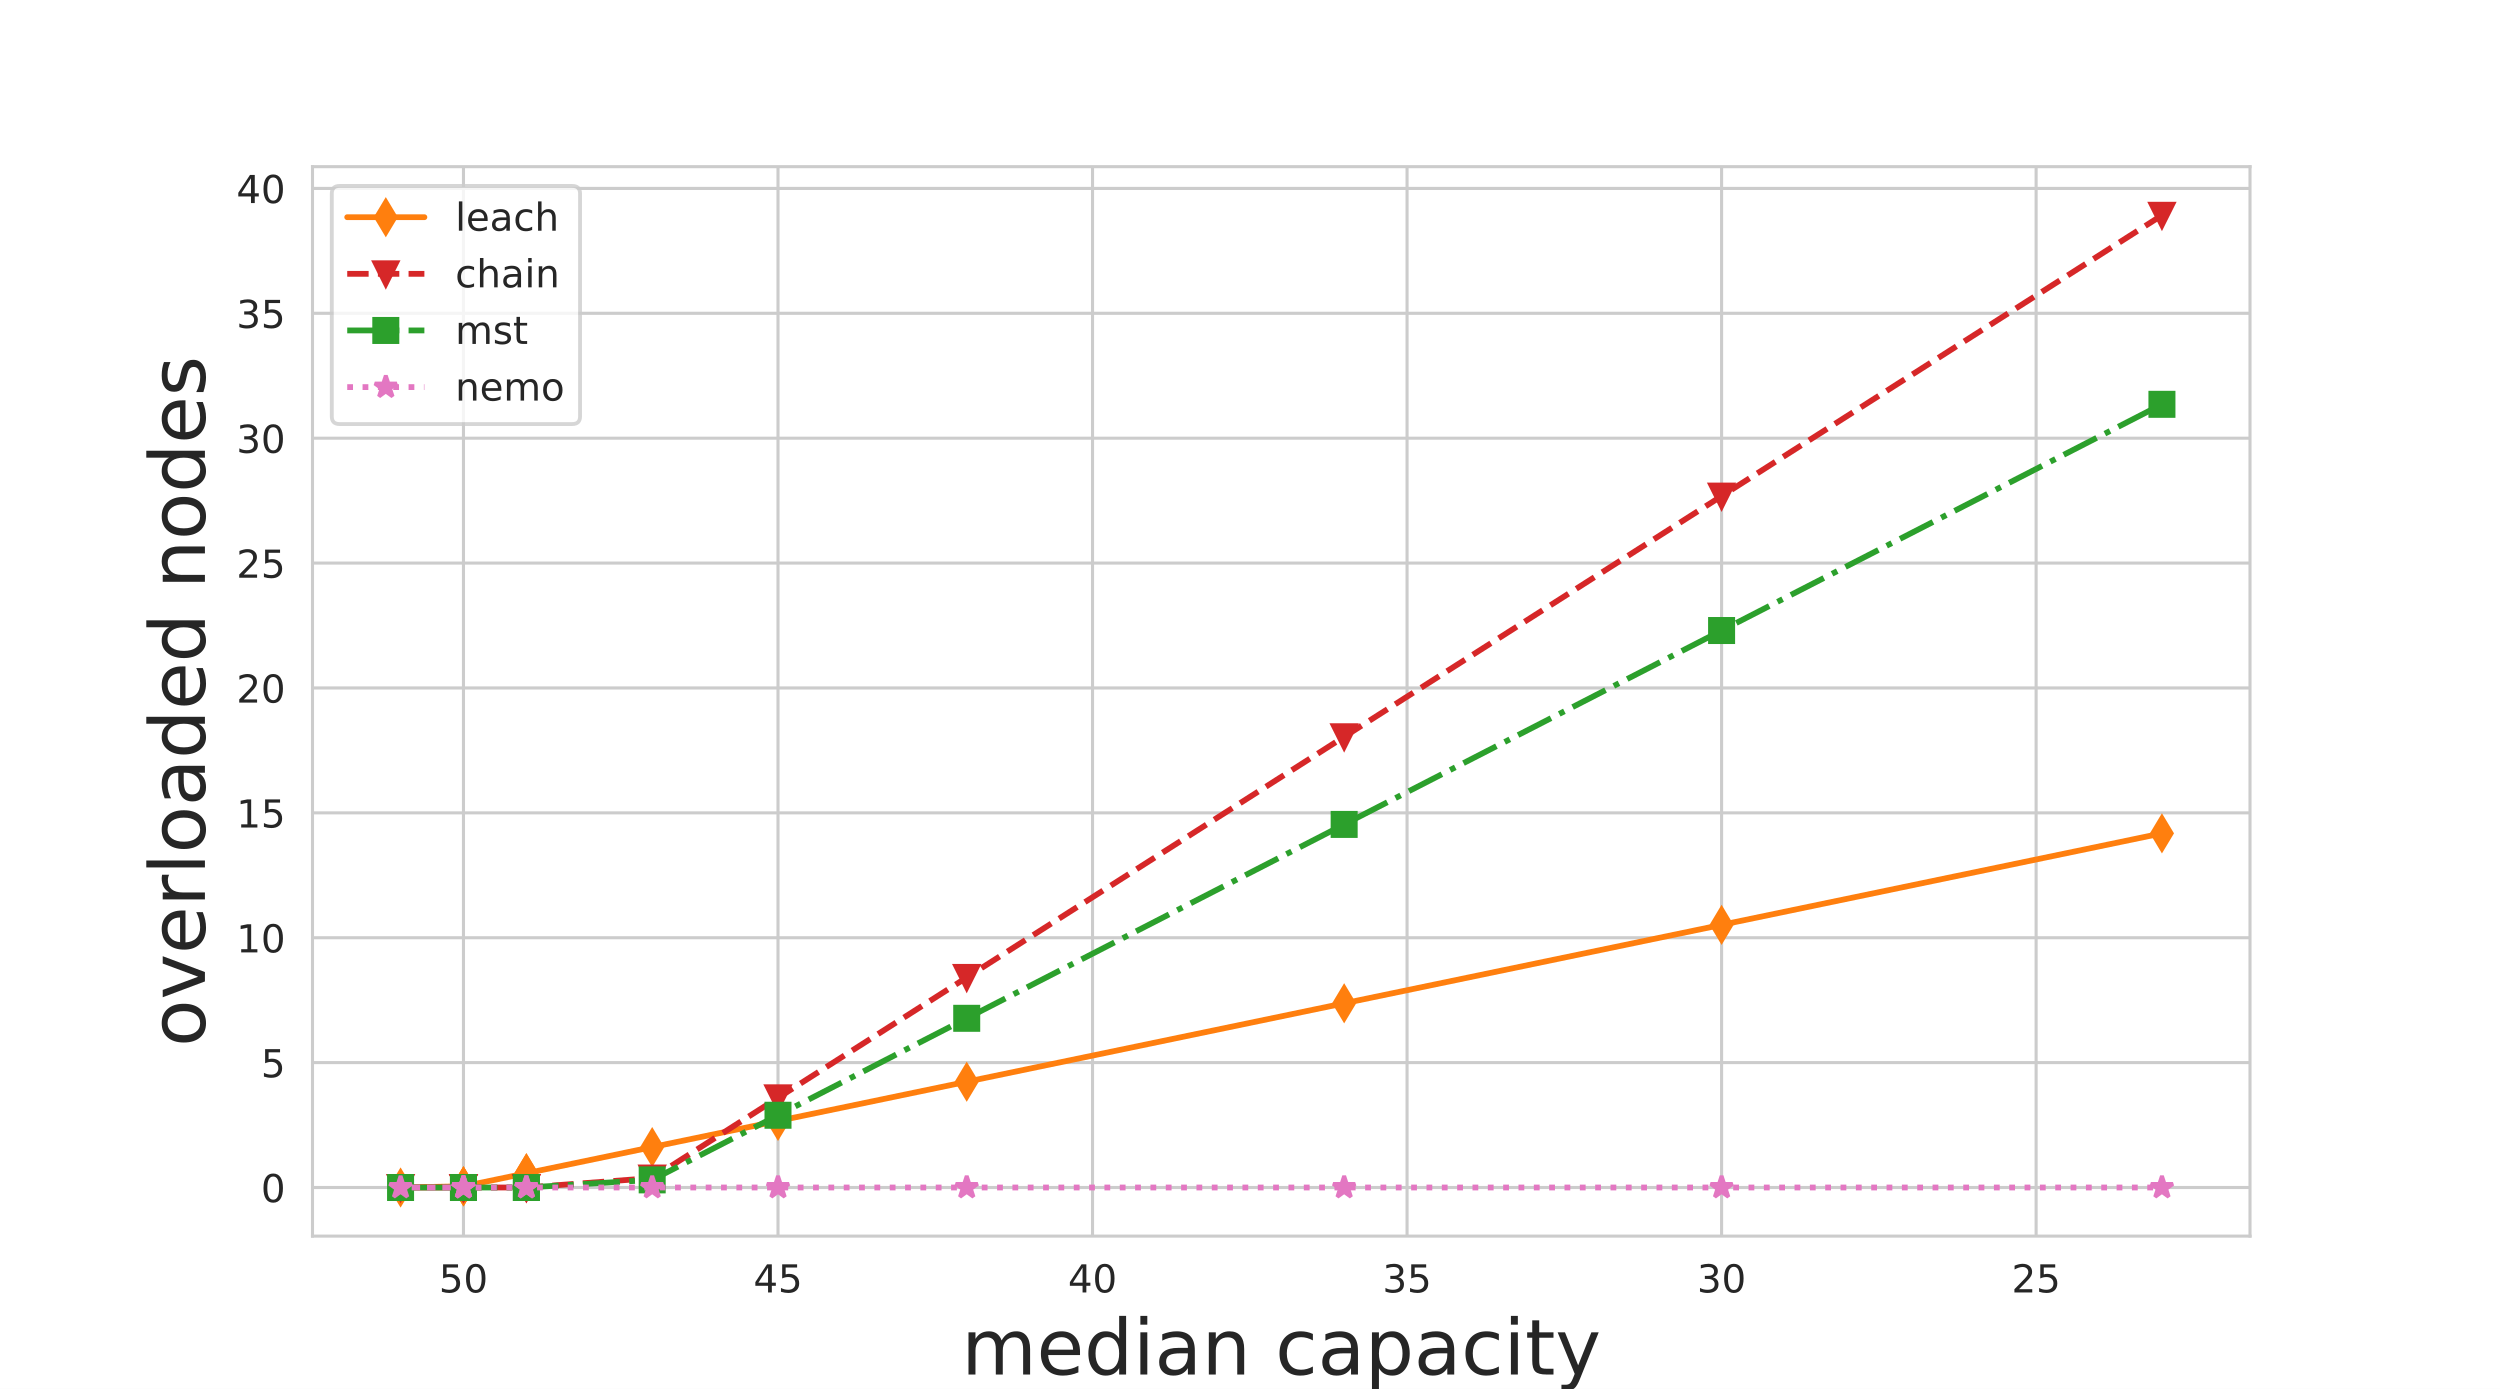
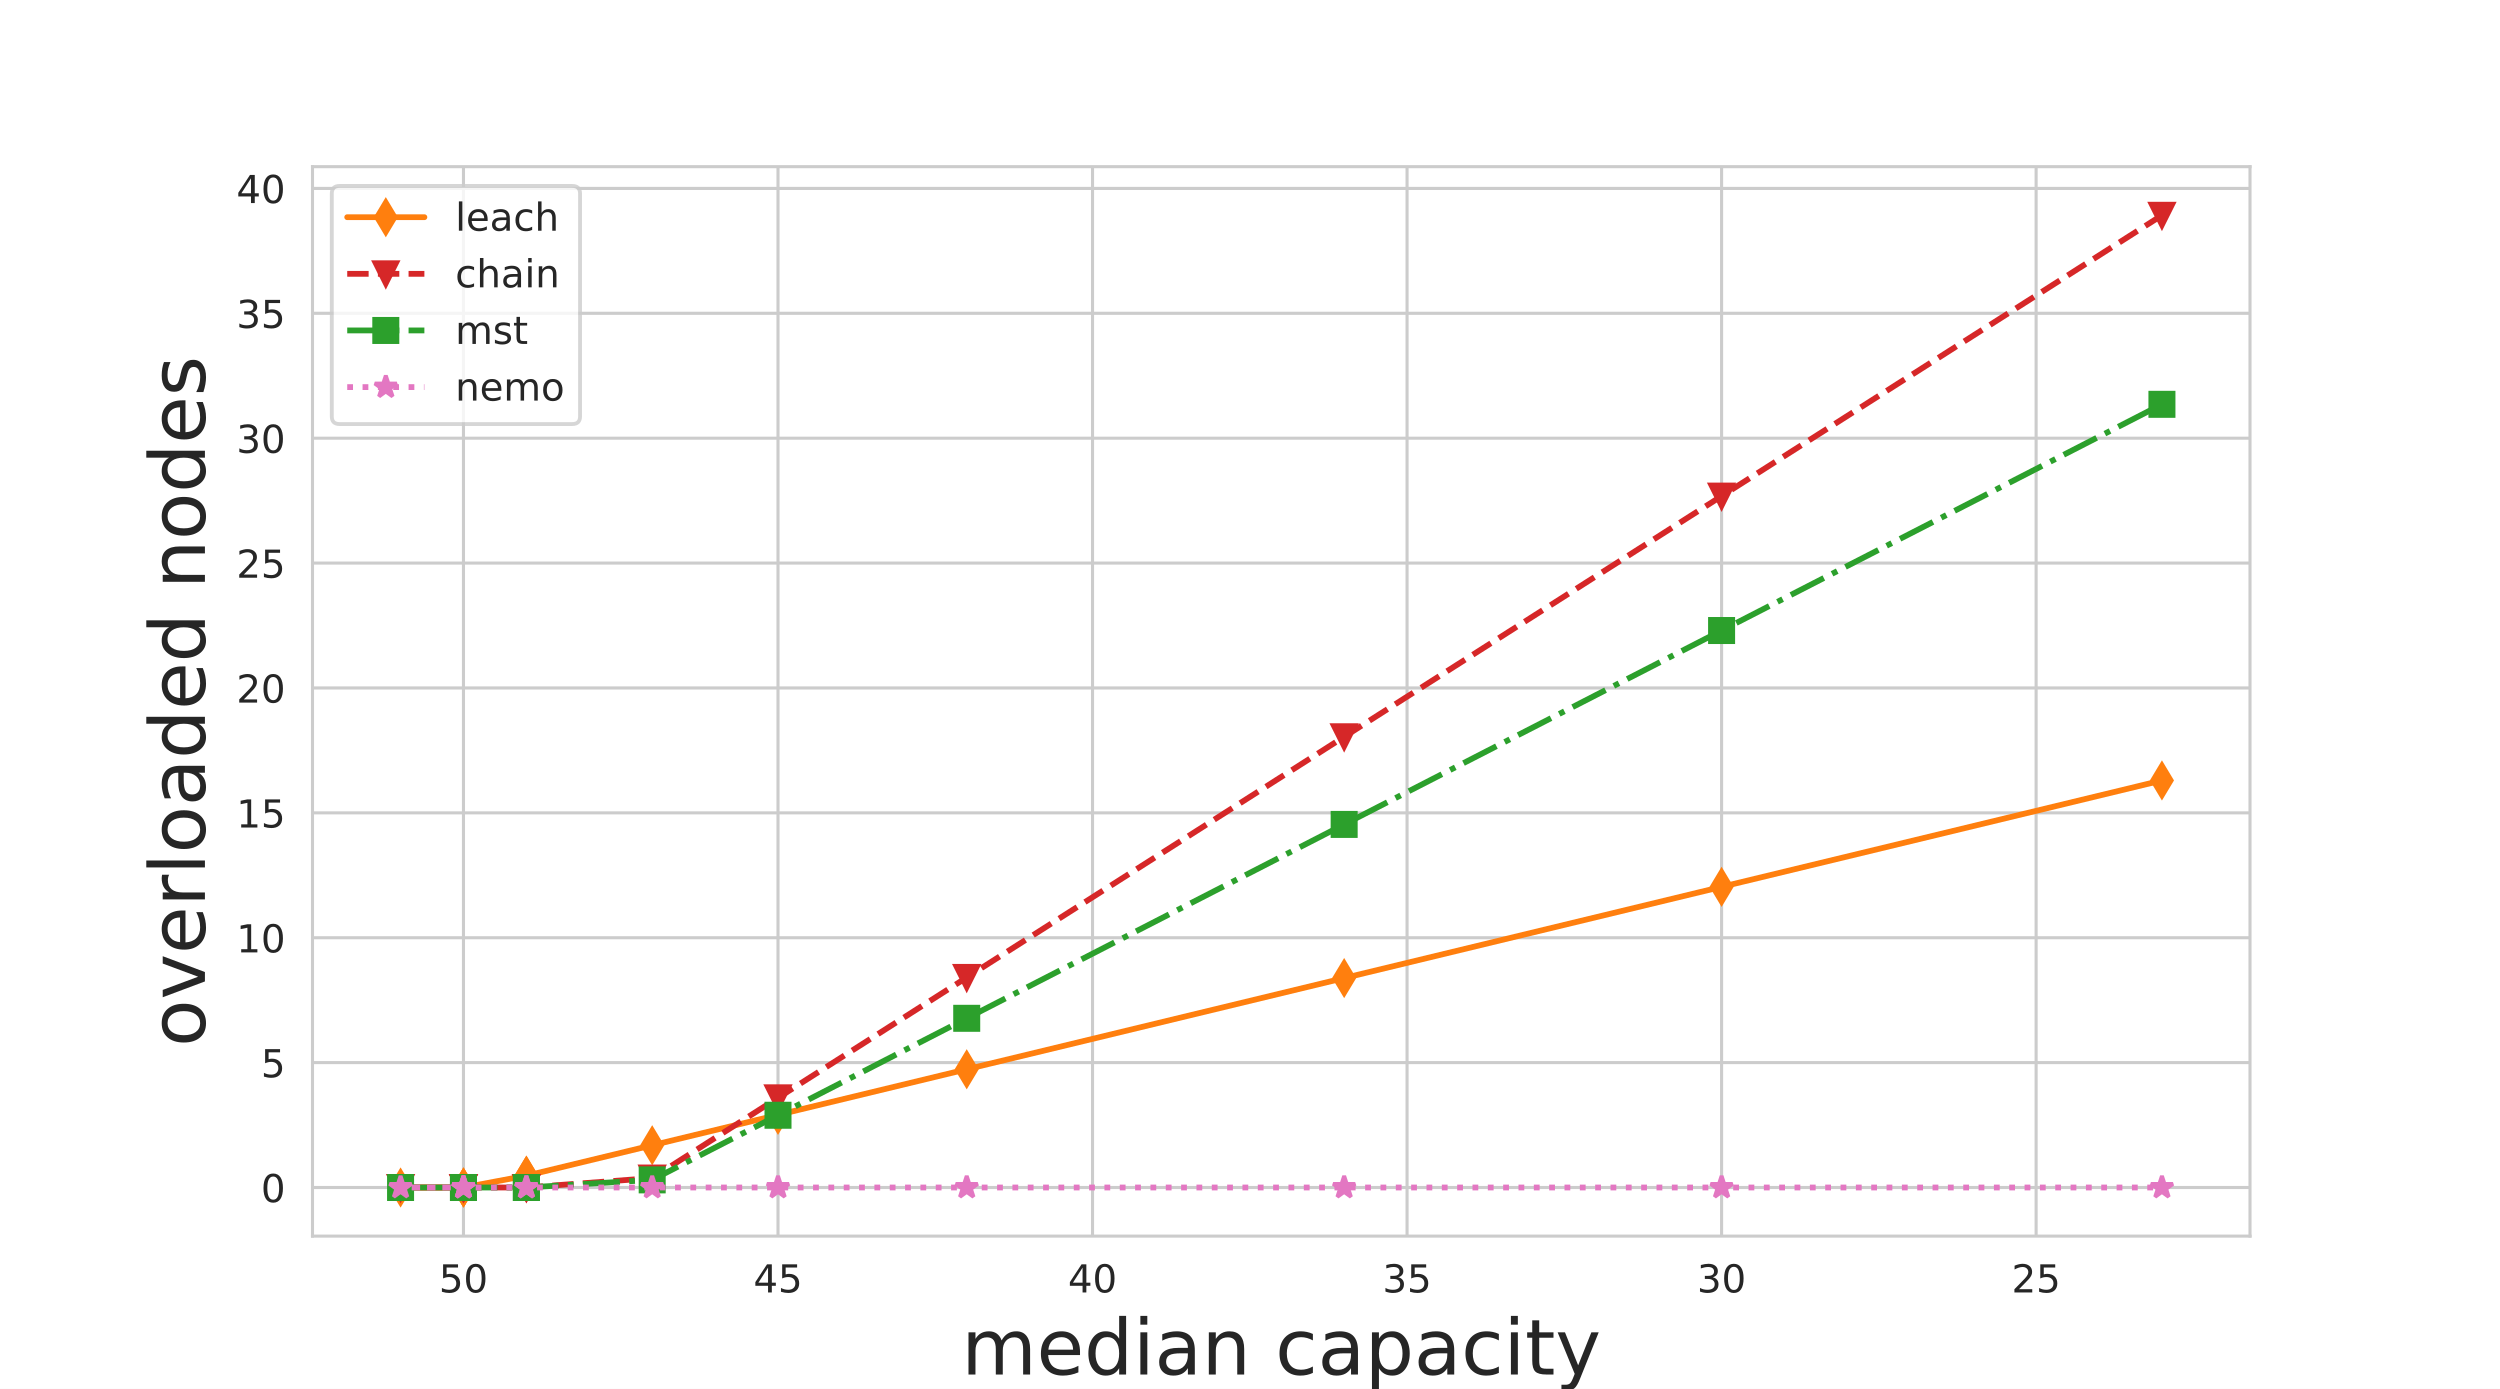
<svg xmlns="http://www.w3.org/2000/svg" xmlns:xlink="http://www.w3.org/1999/xlink" width="648pt" height="360pt" viewBox="0 0 648 360" version="1.1">
  <defs>
    <style type="text/css">*{stroke-linejoin: round; stroke-linecap: butt}</style>
  </defs>
  <g id="figure_1">
    <g id="patch_1">
      <path d="M 0 360  L 648 360  L 648 0  L 0 0  z " style="fill: #ffffff" />
    </g>
    <g id="axes_1">
      <g id="patch_2">
        <path d="M 81 320.4  L 583.2 320.4  L 583.2 43.2  L 81 43.2  z " style="fill: #ffffff" />
      </g>
      <g id="matplotlib.axis_1">
        <g id="xtick_1">
          <g id="line2d_1">
-             <path d="M 527.762 320.4  L 527.762 43.2  " clip-path="url(#p5520c4038b)" style="fill: none; stroke: #cccccc; stroke-width: 0.8; stroke-linecap: round" />
+             <path d="M 527.762 320.4  L 527.762 43.2  " clip-path="url(#pf0fd5f0c9b)" style="fill: none; stroke: #cccccc; stroke-width: 0.8; stroke-linecap: round" />
          </g>
          <g id="text_1">
            <g style="fill: #262626" transform="translate(521.3998 334.9984) scale(0.1 -0.1)">
              <defs>
                <path id="DejaVuSans-32" d="M 1228 531  L 3431 531  L 3431 0  L 469 0  L 469 531  Q 828 903 1448 1529  Q 2069 2156 2228 2338  Q 2531 2678 2651 2914  Q 2772 3150 2772 3378  Q 2772 3750 2511 3984  Q 2250 4219 1831 4219  Q 1534 4219 1204 4116  Q 875 4013 500 3803  L 500 4441  Q 881 4594 1212 4672  Q 1544 4750 1819 4750  Q 2544 4750 2975 4387  Q 3406 4025 3406 3419  Q 3406 3131 3298 2873  Q 3191 2616 2906 2266  Q 2828 2175 2409 1742  Q 1991 1309 1228 531  z " transform="scale(0.015625)" />
                <path id="DejaVuSans-35" d="M 691 4666  L 3169 4666  L 3169 4134  L 1269 4134  L 1269 2991  Q 1406 3038 1543 3061  Q 1681 3084 1819 3084  Q 2600 3084 3056 2656  Q 3513 2228 3513 1497  Q 3513 744 3044 326  Q 2575 -91 1722 -91  Q 1428 -91 1123 -41  Q 819 9 494 109  L 494 744  Q 775 591 1075 516  Q 1375 441 1709 441  Q 2250 441 2565 725  Q 2881 1009 2881 1497  Q 2881 1984 2565 2268  Q 2250 2553 1709 2553  Q 1456 2553 1204 2497  Q 953 2441 691 2322  L 691 4666  z " transform="scale(0.015625)" />
              </defs>
              <use xlink:href="#DejaVuSans-32" />
              <use xlink:href="#DejaVuSans-35" x="63.623" />
            </g>
          </g>
        </g>
        <g id="xtick_2">
          <g id="line2d_2">
-             <path d="M 446.236 320.4  L 446.236 43.2  " clip-path="url(#p5520c4038b)" style="fill: none; stroke: #cccccc; stroke-width: 0.8; stroke-linecap: round" />
+             <path d="M 446.236 320.4  L 446.236 43.2  " clip-path="url(#pf0fd5f0c9b)" style="fill: none; stroke: #cccccc; stroke-width: 0.8; stroke-linecap: round" />
          </g>
          <g id="text_2">
            <g style="fill: #262626" transform="translate(439.8739 334.9984) scale(0.1 -0.1)">
              <defs>
                <path id="DejaVuSans-33" d="M 2597 2516  Q 3050 2419 3304 2112  Q 3559 1806 3559 1356  Q 3559 666 3084 287  Q 2609 -91 1734 -91  Q 1441 -91 1130 -33  Q 819 25 488 141  L 488 750  Q 750 597 1062 519  Q 1375 441 1716 441  Q 2309 441 2620 675  Q 2931 909 2931 1356  Q 2931 1769 2642 2001  Q 2353 2234 1838 2234  L 1294 2234  L 1294 2753  L 1863 2753  Q 2328 2753 2575 2939  Q 2822 3125 2822 3475  Q 2822 3834 2567 4026  Q 2313 4219 1838 4219  Q 1578 4219 1281 4162  Q 984 4106 628 3988  L 628 4550  Q 988 4650 1302 4700  Q 1616 4750 1894 4750  Q 2613 4750 3031 4423  Q 3450 4097 3450 3541  Q 3450 3153 3228 2886  Q 3006 2619 2597 2516  z " transform="scale(0.015625)" />
                <path id="DejaVuSans-30" d="M 2034 4250  Q 1547 4250 1301 3770  Q 1056 3291 1056 2328  Q 1056 1369 1301 889  Q 1547 409 2034 409  Q 2525 409 2770 889  Q 3016 1369 3016 2328  Q 3016 3291 2770 3770  Q 2525 4250 2034 4250  z M 2034 4750  Q 2819 4750 3233 4129  Q 3647 3509 3647 2328  Q 3647 1150 3233 529  Q 2819 -91 2034 -91  Q 1250 -91 836 529  Q 422 1150 422 2328  Q 422 3509 836 4129  Q 1250 4750 2034 4750  z " transform="scale(0.015625)" />
              </defs>
              <use xlink:href="#DejaVuSans-33" />
              <use xlink:href="#DejaVuSans-30" x="63.623" />
            </g>
          </g>
        </g>
        <g id="xtick_3">
          <g id="line2d_3">
-             <path d="M 364.71 320.4  L 364.71 43.2  " clip-path="url(#p5520c4038b)" style="fill: none; stroke: #cccccc; stroke-width: 0.8; stroke-linecap: round" />
+             <path d="M 364.71 320.4  L 364.71 43.2  " clip-path="url(#pf0fd5f0c9b)" style="fill: none; stroke: #cccccc; stroke-width: 0.8; stroke-linecap: round" />
          </g>
          <g id="text_3">
            <g style="fill: #262626" transform="translate(358.3479 334.9984) scale(0.1 -0.1)">
              <use xlink:href="#DejaVuSans-33" />
              <use xlink:href="#DejaVuSans-35" x="63.623" />
            </g>
          </g>
        </g>
        <g id="xtick_4">
          <g id="line2d_4">
-             <path d="M 283.184 320.4  L 283.184 43.2  " clip-path="url(#p5520c4038b)" style="fill: none; stroke: #cccccc; stroke-width: 0.8; stroke-linecap: round" />
+             <path d="M 283.184 320.4  L 283.184 43.2  " clip-path="url(#pf0fd5f0c9b)" style="fill: none; stroke: #cccccc; stroke-width: 0.8; stroke-linecap: round" />
          </g>
          <g id="text_4">
            <g style="fill: #262626" transform="translate(276.8219 334.9984) scale(0.1 -0.1)">
              <defs>
                <path id="DejaVuSans-34" d="M 2419 4116  L 825 1625  L 2419 1625  L 2419 4116  z M 2253 4666  L 3047 4666  L 3047 1625  L 3713 1625  L 3713 1100  L 3047 1100  L 3047 0  L 2419 0  L 2419 1100  L 313 1100  L 313 1709  L 2253 4666  z " transform="scale(0.015625)" />
              </defs>
              <use xlink:href="#DejaVuSans-34" />
              <use xlink:href="#DejaVuSans-30" x="63.623" />
            </g>
          </g>
        </g>
        <g id="xtick_5">
          <g id="line2d_5">
-             <path d="M 201.658 320.4  L 201.658 43.2  " clip-path="url(#p5520c4038b)" style="fill: none; stroke: #cccccc; stroke-width: 0.8; stroke-linecap: round" />
+             <path d="M 201.658 320.4  L 201.658 43.2  " clip-path="url(#pf0fd5f0c9b)" style="fill: none; stroke: #cccccc; stroke-width: 0.8; stroke-linecap: round" />
          </g>
          <g id="text_5">
            <g style="fill: #262626" transform="translate(195.2959 334.9984) scale(0.1 -0.1)">
              <use xlink:href="#DejaVuSans-34" />
              <use xlink:href="#DejaVuSans-35" x="63.623" />
            </g>
          </g>
        </g>
        <g id="xtick_6">
          <g id="line2d_6">
-             <path d="M 120.132 320.4  L 120.132 43.2  " clip-path="url(#p5520c4038b)" style="fill: none; stroke: #cccccc; stroke-width: 0.8; stroke-linecap: round" />
+             <path d="M 120.132 320.4  L 120.132 43.2  " clip-path="url(#pf0fd5f0c9b)" style="fill: none; stroke: #cccccc; stroke-width: 0.8; stroke-linecap: round" />
          </g>
          <g id="text_6">
            <g style="fill: #262626" transform="translate(113.77 334.9984) scale(0.1 -0.1)">
              <use xlink:href="#DejaVuSans-35" />
              <use xlink:href="#DejaVuSans-30" x="63.623" />
            </g>
          </g>
        </g>
        <g id="text_7">
          <g style="fill: #262626" transform="translate(249.2172 356.275) scale(0.2 -0.2)">
            <defs>
              <path id="DejaVuSans-6d" d="M 3328 2828  Q 3544 3216 3844 3400  Q 4144 3584 4550 3584  Q 5097 3584 5394 3201  Q 5691 2819 5691 2113  L 5691 0  L 5113 0  L 5113 2094  Q 5113 2597 4934 2840  Q 4756 3084 4391 3084  Q 3944 3084 3684 2787  Q 3425 2491 3425 1978  L 3425 0  L 2847 0  L 2847 2094  Q 2847 2600 2669 2842  Q 2491 3084 2119 3084  Q 1678 3084 1418 2786  Q 1159 2488 1159 1978  L 1159 0  L 581 0  L 581 3500  L 1159 3500  L 1159 2956  Q 1356 3278 1631 3431  Q 1906 3584 2284 3584  Q 2666 3584 2933 3390  Q 3200 3197 3328 2828  z " transform="scale(0.015625)" />
              <path id="DejaVuSans-65" d="M 3597 1894  L 3597 1613  L 953 1613  Q 991 1019 1311 708  Q 1631 397 2203 397  Q 2534 397 2845 478  Q 3156 559 3463 722  L 3463 178  Q 3153 47 2828 -22  Q 2503 -91 2169 -91  Q 1331 -91 842 396  Q 353 884 353 1716  Q 353 2575 817 3079  Q 1281 3584 2069 3584  Q 2775 3584 3186 3129  Q 3597 2675 3597 1894  z M 3022 2063  Q 3016 2534 2758 2815  Q 2500 3097 2075 3097  Q 1594 3097 1305 2825  Q 1016 2553 972 2059  L 3022 2063  z " transform="scale(0.015625)" />
              <path id="DejaVuSans-64" d="M 2906 2969  L 2906 4863  L 3481 4863  L 3481 0  L 2906 0  L 2906 525  Q 2725 213 2448 61  Q 2172 -91 1784 -91  Q 1150 -91 751 415  Q 353 922 353 1747  Q 353 2572 751 3078  Q 1150 3584 1784 3584  Q 2172 3584 2448 3432  Q 2725 3281 2906 2969  z M 947 1747  Q 947 1113 1208 752  Q 1469 391 1925 391  Q 2381 391 2643 752  Q 2906 1113 2906 1747  Q 2906 2381 2643 2742  Q 2381 3103 1925 3103  Q 1469 3103 1208 2742  Q 947 2381 947 1747  z " transform="scale(0.015625)" />
              <path id="DejaVuSans-69" d="M 603 3500  L 1178 3500  L 1178 0  L 603 0  L 603 3500  z M 603 4863  L 1178 4863  L 1178 4134  L 603 4134  L 603 4863  z " transform="scale(0.015625)" />
              <path id="DejaVuSans-61" d="M 2194 1759  Q 1497 1759 1228 1600  Q 959 1441 959 1056  Q 959 750 1161 570  Q 1363 391 1709 391  Q 2188 391 2477 730  Q 2766 1069 2766 1631  L 2766 1759  L 2194 1759  z M 3341 1997  L 3341 0  L 2766 0  L 2766 531  Q 2569 213 2275 61  Q 1981 -91 1556 -91  Q 1019 -91 701 211  Q 384 513 384 1019  Q 384 1609 779 1909  Q 1175 2209 1959 2209  L 2766 2209  L 2766 2266  Q 2766 2663 2505 2880  Q 2244 3097 1772 3097  Q 1472 3097 1187 3025  Q 903 2953 641 2809  L 641 3341  Q 956 3463 1253 3523  Q 1550 3584 1831 3584  Q 2591 3584 2966 3190  Q 3341 2797 3341 1997  z " transform="scale(0.015625)" />
              <path id="DejaVuSans-6e" d="M 3513 2113  L 3513 0  L 2938 0  L 2938 2094  Q 2938 2591 2744 2837  Q 2550 3084 2163 3084  Q 1697 3084 1428 2787  Q 1159 2491 1159 1978  L 1159 0  L 581 0  L 581 3500  L 1159 3500  L 1159 2956  Q 1366 3272 1645 3428  Q 1925 3584 2291 3584  Q 2894 3584 3203 3211  Q 3513 2838 3513 2113  z " transform="scale(0.015625)" />
              <path id="DejaVuSans-20" transform="scale(0.015625)" />
              <path id="DejaVuSans-63" d="M 3122 3366  L 3122 2828  Q 2878 2963 2633 3030  Q 2388 3097 2138 3097  Q 1578 3097 1268 2742  Q 959 2388 959 1747  Q 959 1106 1268 751  Q 1578 397 2138 397  Q 2388 397 2633 464  Q 2878 531 3122 666  L 3122 134  Q 2881 22 2623 -34  Q 2366 -91 2075 -91  Q 1284 -91 818 406  Q 353 903 353 1747  Q 353 2603 823 3093  Q 1294 3584 2113 3584  Q 2378 3584 2631 3529  Q 2884 3475 3122 3366  z " transform="scale(0.015625)" />
              <path id="DejaVuSans-70" d="M 1159 525  L 1159 -1331  L 581 -1331  L 581 3500  L 1159 3500  L 1159 2969  Q 1341 3281 1617 3432  Q 1894 3584 2278 3584  Q 2916 3584 3314 3078  Q 3713 2572 3713 1747  Q 3713 922 3314 415  Q 2916 -91 2278 -91  Q 1894 -91 1617 61  Q 1341 213 1159 525  z M 3116 1747  Q 3116 2381 2855 2742  Q 2594 3103 2138 3103  Q 1681 3103 1420 2742  Q 1159 2381 1159 1747  Q 1159 1113 1420 752  Q 1681 391 2138 391  Q 2594 391 2855 752  Q 3116 1113 3116 1747  z " transform="scale(0.015625)" />
              <path id="DejaVuSans-74" d="M 1172 4494  L 1172 3500  L 2356 3500  L 2356 3053  L 1172 3053  L 1172 1153  Q 1172 725 1289 603  Q 1406 481 1766 481  L 2356 481  L 2356 0  L 1766 0  Q 1100 0 847 248  Q 594 497 594 1153  L 594 3053  L 172 3053  L 172 3500  L 594 3500  L 594 4494  L 1172 4494  z " transform="scale(0.015625)" />
              <path id="DejaVuSans-79" d="M 2059 -325  Q 1816 -950 1584 -1140  Q 1353 -1331 966 -1331  L 506 -1331  L 506 -850  L 844 -850  Q 1081 -850 1212 -737  Q 1344 -625 1503 -206  L 1606 56  L 191 3500  L 800 3500  L 1894 763  L 2988 3500  L 3597 3500  L 2059 -325  z " transform="scale(0.015625)" />
            </defs>
            <use xlink:href="#DejaVuSans-6d" />
            <use xlink:href="#DejaVuSans-65" x="97.412" />
            <use xlink:href="#DejaVuSans-64" x="158.936" />
            <use xlink:href="#DejaVuSans-69" x="222.412" />
            <use xlink:href="#DejaVuSans-61" x="250.195" />
            <use xlink:href="#DejaVuSans-6e" x="311.475" />
            <use xlink:href="#DejaVuSans-20" x="374.854" />
            <use xlink:href="#DejaVuSans-63" x="406.641" />
            <use xlink:href="#DejaVuSans-61" x="461.621" />
            <use xlink:href="#DejaVuSans-70" x="522.9" />
            <use xlink:href="#DejaVuSans-61" x="586.377" />
            <use xlink:href="#DejaVuSans-63" x="647.656" />
            <use xlink:href="#DejaVuSans-69" x="702.637" />
            <use xlink:href="#DejaVuSans-74" x="730.42" />
            <use xlink:href="#DejaVuSans-79" x="769.629" />
          </g>
        </g>
      </g>
      <g id="matplotlib.axis_2">
        <g id="ytick_1">
          <g id="line2d_7">
-             <path d="M 81 307.8  L 583.2 307.8  " clip-path="url(#p5520c4038b)" style="fill: none; stroke: #cccccc; stroke-width: 0.8; stroke-linecap: round" />
+             <path d="M 81 307.8  L 583.2 307.8  " clip-path="url(#pf0fd5f0c9b)" style="fill: none; stroke: #cccccc; stroke-width: 0.8; stroke-linecap: round" />
          </g>
          <g id="text_8">
            <g style="fill: #262626" transform="translate(67.6375 311.5992) scale(0.1 -0.1)">
              <use xlink:href="#DejaVuSans-30" />
            </g>
          </g>
        </g>
        <g id="ytick_2">
          <g id="line2d_8">
-             <path d="M 81 275.43  L 583.2 275.43  " clip-path="url(#p5520c4038b)" style="fill: none; stroke: #cccccc; stroke-width: 0.8; stroke-linecap: round" />
+             <path d="M 81 275.43  L 583.2 275.43  " clip-path="url(#pf0fd5f0c9b)" style="fill: none; stroke: #cccccc; stroke-width: 0.8; stroke-linecap: round" />
          </g>
          <g id="text_9">
            <g style="fill: #262626" transform="translate(67.6375 279.2292) scale(0.1 -0.1)">
              <use xlink:href="#DejaVuSans-35" />
            </g>
          </g>
        </g>
        <g id="ytick_3">
          <g id="line2d_9">
-             <path d="M 81 243.06  L 583.2 243.06  " clip-path="url(#p5520c4038b)" style="fill: none; stroke: #cccccc; stroke-width: 0.8; stroke-linecap: round" />
+             <path d="M 81 243.06  L 583.2 243.06  " clip-path="url(#pf0fd5f0c9b)" style="fill: none; stroke: #cccccc; stroke-width: 0.8; stroke-linecap: round" />
          </g>
          <g id="text_10">
            <g style="fill: #262626" transform="translate(61.275 246.8592) scale(0.1 -0.1)">
              <defs>
                <path id="DejaVuSans-31" d="M 794 531  L 1825 531  L 1825 4091  L 703 3866  L 703 4441  L 1819 4666  L 2450 4666  L 2450 531  L 3481 531  L 3481 0  L 794 0  L 794 531  z " transform="scale(0.015625)" />
              </defs>
              <use xlink:href="#DejaVuSans-31" />
              <use xlink:href="#DejaVuSans-30" x="63.623" />
            </g>
          </g>
        </g>
        <g id="ytick_4">
          <g id="line2d_10">
-             <path d="M 81 210.69  L 583.2 210.69  " clip-path="url(#p5520c4038b)" style="fill: none; stroke: #cccccc; stroke-width: 0.8; stroke-linecap: round" />
+             <path d="M 81 210.69  L 583.2 210.69  " clip-path="url(#pf0fd5f0c9b)" style="fill: none; stroke: #cccccc; stroke-width: 0.8; stroke-linecap: round" />
          </g>
          <g id="text_11">
            <g style="fill: #262626" transform="translate(61.275 214.4892) scale(0.1 -0.1)">
              <use xlink:href="#DejaVuSans-31" />
              <use xlink:href="#DejaVuSans-35" x="63.623" />
            </g>
          </g>
        </g>
        <g id="ytick_5">
          <g id="line2d_11">
-             <path d="M 81 178.32  L 583.2 178.32  " clip-path="url(#p5520c4038b)" style="fill: none; stroke: #cccccc; stroke-width: 0.8; stroke-linecap: round" />
+             <path d="M 81 178.32  L 583.2 178.32  " clip-path="url(#pf0fd5f0c9b)" style="fill: none; stroke: #cccccc; stroke-width: 0.8; stroke-linecap: round" />
          </g>
          <g id="text_12">
            <g style="fill: #262626" transform="translate(61.275 182.1192) scale(0.1 -0.1)">
              <use xlink:href="#DejaVuSans-32" />
              <use xlink:href="#DejaVuSans-30" x="63.623" />
            </g>
          </g>
        </g>
        <g id="ytick_6">
          <g id="line2d_12">
-             <path d="M 81 145.95  L 583.2 145.95  " clip-path="url(#p5520c4038b)" style="fill: none; stroke: #cccccc; stroke-width: 0.8; stroke-linecap: round" />
+             <path d="M 81 145.95  L 583.2 145.95  " clip-path="url(#pf0fd5f0c9b)" style="fill: none; stroke: #cccccc; stroke-width: 0.8; stroke-linecap: round" />
          </g>
          <g id="text_13">
            <g style="fill: #262626" transform="translate(61.275 149.7492) scale(0.1 -0.1)">
              <use xlink:href="#DejaVuSans-32" />
              <use xlink:href="#DejaVuSans-35" x="63.623" />
            </g>
          </g>
        </g>
        <g id="ytick_7">
          <g id="line2d_13">
-             <path d="M 81 113.58  L 583.2 113.58  " clip-path="url(#p5520c4038b)" style="fill: none; stroke: #cccccc; stroke-width: 0.8; stroke-linecap: round" />
+             <path d="M 81 113.58  L 583.2 113.58  " clip-path="url(#pf0fd5f0c9b)" style="fill: none; stroke: #cccccc; stroke-width: 0.8; stroke-linecap: round" />
          </g>
          <g id="text_14">
            <g style="fill: #262626" transform="translate(61.275 117.3792) scale(0.1 -0.1)">
              <use xlink:href="#DejaVuSans-33" />
              <use xlink:href="#DejaVuSans-30" x="63.623" />
            </g>
          </g>
        </g>
        <g id="ytick_8">
          <g id="line2d_14">
-             <path d="M 81 81.21  L 583.2 81.21  " clip-path="url(#p5520c4038b)" style="fill: none; stroke: #cccccc; stroke-width: 0.8; stroke-linecap: round" />
+             <path d="M 81 81.21  L 583.2 81.21  " clip-path="url(#pf0fd5f0c9b)" style="fill: none; stroke: #cccccc; stroke-width: 0.8; stroke-linecap: round" />
          </g>
          <g id="text_15">
            <g style="fill: #262626" transform="translate(61.275 85.00915) scale(0.1 -0.1)">
              <use xlink:href="#DejaVuSans-33" />
              <use xlink:href="#DejaVuSans-35" x="63.623" />
            </g>
          </g>
        </g>
        <g id="ytick_9">
          <g id="line2d_15">
-             <path d="M 81 48.84  L 583.2 48.84  " clip-path="url(#p5520c4038b)" style="fill: none; stroke: #cccccc; stroke-width: 0.8; stroke-linecap: round" />
+             <path d="M 81 48.84  L 583.2 48.84  " clip-path="url(#pf0fd5f0c9b)" style="fill: none; stroke: #cccccc; stroke-width: 0.8; stroke-linecap: round" />
          </g>
          <g id="text_16">
            <g style="fill: #262626" transform="translate(61.275 52.63914) scale(0.1 -0.1)">
              <use xlink:href="#DejaVuSans-34" />
              <use xlink:href="#DejaVuSans-30" x="63.623" />
            </g>
          </g>
        </g>
        <g id="text_17">
          <g style="fill: #262626" transform="translate(53.11563 271.3219) rotate(-90) scale(0.2 -0.2)">
            <defs>
              <path id="DejaVuSans-6f" d="M 1959 3097  Q 1497 3097 1228 2736  Q 959 2375 959 1747  Q 959 1119 1226 758  Q 1494 397 1959 397  Q 2419 397 2687 759  Q 2956 1122 2956 1747  Q 2956 2369 2687 2733  Q 2419 3097 1959 3097  z M 1959 3584  Q 2709 3584 3137 3096  Q 3566 2609 3566 1747  Q 3566 888 3137 398  Q 2709 -91 1959 -91  Q 1206 -91 779 398  Q 353 888 353 1747  Q 353 2609 779 3096  Q 1206 3584 1959 3584  z " transform="scale(0.015625)" />
              <path id="DejaVuSans-76" d="M 191 3500  L 800 3500  L 1894 563  L 2988 3500  L 3597 3500  L 2284 0  L 1503 0  L 191 3500  z " transform="scale(0.015625)" />
              <path id="DejaVuSans-72" d="M 2631 2963  Q 2534 3019 2420 3045  Q 2306 3072 2169 3072  Q 1681 3072 1420 2755  Q 1159 2438 1159 1844  L 1159 0  L 581 0  L 581 3500  L 1159 3500  L 1159 2956  Q 1341 3275 1631 3429  Q 1922 3584 2338 3584  Q 2397 3584 2469 3576  Q 2541 3569 2628 3553  L 2631 2963  z " transform="scale(0.015625)" />
              <path id="DejaVuSans-6c" d="M 603 4863  L 1178 4863  L 1178 0  L 603 0  L 603 4863  z " transform="scale(0.015625)" />
              <path id="DejaVuSans-73" d="M 2834 3397  L 2834 2853  Q 2591 2978 2328 3040  Q 2066 3103 1784 3103  Q 1356 3103 1142 2972  Q 928 2841 928 2578  Q 928 2378 1081 2264  Q 1234 2150 1697 2047  L 1894 2003  Q 2506 1872 2764 1633  Q 3022 1394 3022 966  Q 3022 478 2636 193  Q 2250 -91 1575 -91  Q 1294 -91 989 -36  Q 684 19 347 128  L 347 722  Q 666 556 975 473  Q 1284 391 1588 391  Q 1994 391 2212 530  Q 2431 669 2431 922  Q 2431 1156 2273 1281  Q 2116 1406 1581 1522  L 1381 1569  Q 847 1681 609 1914  Q 372 2147 372 2553  Q 372 3047 722 3315  Q 1072 3584 1716 3584  Q 2034 3584 2315 3537  Q 2597 3491 2834 3397  z " transform="scale(0.015625)" />
            </defs>
            <use xlink:href="#DejaVuSans-6f" />
            <use xlink:href="#DejaVuSans-76" x="61.182" />
            <use xlink:href="#DejaVuSans-65" x="120.361" />
            <use xlink:href="#DejaVuSans-72" x="181.885" />
            <use xlink:href="#DejaVuSans-6c" x="222.998" />
            <use xlink:href="#DejaVuSans-6f" x="250.781" />
            <use xlink:href="#DejaVuSans-61" x="311.963" />
            <use xlink:href="#DejaVuSans-64" x="373.242" />
            <use xlink:href="#DejaVuSans-65" x="436.719" />
            <use xlink:href="#DejaVuSans-64" x="498.242" />
            <use xlink:href="#DejaVuSans-20" x="561.719" />
            <use xlink:href="#DejaVuSans-6e" x="593.506" />
            <use xlink:href="#DejaVuSans-6f" x="656.885" />
            <use xlink:href="#DejaVuSans-64" x="718.066" />
            <use xlink:href="#DejaVuSans-65" x="781.543" />
            <use xlink:href="#DejaVuSans-73" x="843.066" />
          </g>
        </g>
      </g>
      <g id="line2d_16">
-         <path d="M 120.132 307.49  L 103.827 307.8  L 120.132 307.49  L 120.132 307.49  L 136.438 304.101  L 136.438 304.101  L 169.048 297.324  L 201.658 290.547  L 250.574 280.382  L 348.405 260.051  L 446.236 239.72  L 560.373 216.001  " clip-path="url(#p5520c4038b)" style="fill: none; stroke: #ff7f0e; stroke-width: 1.5; stroke-linecap: round" />
+         <path d="M 120.132 307.8  L 103.827 307.8  L 120.132 307.8  L 120.132 307.8  L 136.438 304.735  L 136.438 304.735  L 169.048 296.855  L 201.658 288.974  L 250.574 277.154  L 348.405 253.512  L 446.236 229.871  L 560.373 202.289  " clip-path="url(#pf0fd5f0c9b)" style="fill: none; stroke: #ff7f0e; stroke-width: 1.5; stroke-linecap: round" />
        <defs>
-           <path id="m8a112f7587" d="M -0 4.243  L 2.546 0  L 0 -4.243  L -2.546 -0  z " style="stroke: #ff7f0e; stroke-linejoin: miter" />
+           <path id="mc75cfad48d" d="M -0 4.243  L 2.546 0  L 0 -4.243  L -2.546 -0  z " style="stroke: #ff7f0e; stroke-linejoin: miter" />
        </defs>
-         <g clip-path="url(#p5520c4038b)">
-           <use xlink:href="#m8a112f7587" x="120.132" y="307.49" style="fill: #ff7f0e; stroke: #ff7f0e; stroke-linejoin: miter" />
-           <use xlink:href="#m8a112f7587" x="103.827" y="307.8" style="fill: #ff7f0e; stroke: #ff7f0e; stroke-linejoin: miter" />
-           <use xlink:href="#m8a112f7587" x="120.132" y="307.49" style="fill: #ff7f0e; stroke: #ff7f0e; stroke-linejoin: miter" />
-           <use xlink:href="#m8a112f7587" x="120.132" y="307.49" style="fill: #ff7f0e; stroke: #ff7f0e; stroke-linejoin: miter" />
-           <use xlink:href="#m8a112f7587" x="136.438" y="304.101" style="fill: #ff7f0e; stroke: #ff7f0e; stroke-linejoin: miter" />
-           <use xlink:href="#m8a112f7587" x="136.438" y="304.101" style="fill: #ff7f0e; stroke: #ff7f0e; stroke-linejoin: miter" />
-           <use xlink:href="#m8a112f7587" x="169.048" y="297.324" style="fill: #ff7f0e; stroke: #ff7f0e; stroke-linejoin: miter" />
-           <use xlink:href="#m8a112f7587" x="201.658" y="290.547" style="fill: #ff7f0e; stroke: #ff7f0e; stroke-linejoin: miter" />
-           <use xlink:href="#m8a112f7587" x="250.574" y="280.382" style="fill: #ff7f0e; stroke: #ff7f0e; stroke-linejoin: miter" />
-           <use xlink:href="#m8a112f7587" x="348.405" y="260.051" style="fill: #ff7f0e; stroke: #ff7f0e; stroke-linejoin: miter" />
-           <use xlink:href="#m8a112f7587" x="446.236" y="239.72" style="fill: #ff7f0e; stroke: #ff7f0e; stroke-linejoin: miter" />
-           <use xlink:href="#m8a112f7587" x="560.373" y="216.001" style="fill: #ff7f0e; stroke: #ff7f0e; stroke-linejoin: miter" />
+         <g clip-path="url(#pf0fd5f0c9b)">
+           <use xlink:href="#mc75cfad48d" x="120.132" y="307.8" style="fill: #ff7f0e; stroke: #ff7f0e; stroke-linejoin: miter" />
+           <use xlink:href="#mc75cfad48d" x="103.827" y="307.8" style="fill: #ff7f0e; stroke: #ff7f0e; stroke-linejoin: miter" />
+           <use xlink:href="#mc75cfad48d" x="120.132" y="307.8" style="fill: #ff7f0e; stroke: #ff7f0e; stroke-linejoin: miter" />
+           <use xlink:href="#mc75cfad48d" x="120.132" y="307.8" style="fill: #ff7f0e; stroke: #ff7f0e; stroke-linejoin: miter" />
+           <use xlink:href="#mc75cfad48d" x="136.438" y="304.735" style="fill: #ff7f0e; stroke: #ff7f0e; stroke-linejoin: miter" />
+           <use xlink:href="#mc75cfad48d" x="136.438" y="304.735" style="fill: #ff7f0e; stroke: #ff7f0e; stroke-linejoin: miter" />
+           <use xlink:href="#mc75cfad48d" x="169.048" y="296.855" style="fill: #ff7f0e; stroke: #ff7f0e; stroke-linejoin: miter" />
+           <use xlink:href="#mc75cfad48d" x="201.658" y="288.974" style="fill: #ff7f0e; stroke: #ff7f0e; stroke-linejoin: miter" />
+           <use xlink:href="#mc75cfad48d" x="250.574" y="277.154" style="fill: #ff7f0e; stroke: #ff7f0e; stroke-linejoin: miter" />
+           <use xlink:href="#mc75cfad48d" x="348.405" y="253.512" style="fill: #ff7f0e; stroke: #ff7f0e; stroke-linejoin: miter" />
+           <use xlink:href="#mc75cfad48d" x="446.236" y="229.871" style="fill: #ff7f0e; stroke: #ff7f0e; stroke-linejoin: miter" />
+           <use xlink:href="#mc75cfad48d" x="560.373" y="202.289" style="fill: #ff7f0e; stroke: #ff7f0e; stroke-linejoin: miter" />
        </g>
      </g>
      <g id="line2d_17">
-         <path d="M 120.132 307.8  L 103.827 307.8  L 120.132 307.8  L 120.132 307.8  L 136.438 307.8  L 136.438 307.8  L 169.048 305.348  L 201.658 284.553  L 250.574 253.359  L 348.405 190.972  L 446.236 128.585  L 560.373 55.8  " clip-path="url(#p5520c4038b)" style="fill: none; stroke-dasharray: 5.55,2.4; stroke-dashoffset: 0; stroke: #d62728; stroke-width: 1.5" />
+         <path d="M 120.132 307.8  L 103.827 307.8  L 120.132 307.8  L 120.132 307.8  L 136.438 307.8  L 136.438 307.8  L 169.048 305.348  L 201.658 284.553  L 250.574 253.359  L 348.405 190.972  L 446.236 128.585  L 560.373 55.8  " clip-path="url(#pf0fd5f0c9b)" style="fill: none; stroke-dasharray: 5.55,2.4; stroke-dashoffset: 0; stroke: #d62728; stroke-width: 1.5" />
        <defs>
-           <path id="mbce7518c18" d="M -0 3  L 3 -3  L -3 -3  z " style="stroke: #d62728; stroke-linejoin: miter" />
+           <path id="m0c1149315b" d="M -0 3  L 3 -3  L -3 -3  z " style="stroke: #d62728; stroke-linejoin: miter" />
        </defs>
-         <g clip-path="url(#p5520c4038b)">
-           <use xlink:href="#mbce7518c18" x="120.132" y="307.8" style="fill: #d62728; stroke: #d62728; stroke-linejoin: miter" />
-           <use xlink:href="#mbce7518c18" x="103.827" y="307.8" style="fill: #d62728; stroke: #d62728; stroke-linejoin: miter" />
-           <use xlink:href="#mbce7518c18" x="120.132" y="307.8" style="fill: #d62728; stroke: #d62728; stroke-linejoin: miter" />
-           <use xlink:href="#mbce7518c18" x="120.132" y="307.8" style="fill: #d62728; stroke: #d62728; stroke-linejoin: miter" />
-           <use xlink:href="#mbce7518c18" x="136.438" y="307.8" style="fill: #d62728; stroke: #d62728; stroke-linejoin: miter" />
-           <use xlink:href="#mbce7518c18" x="136.438" y="307.8" style="fill: #d62728; stroke: #d62728; stroke-linejoin: miter" />
-           <use xlink:href="#mbce7518c18" x="169.048" y="305.348" style="fill: #d62728; stroke: #d62728; stroke-linejoin: miter" />
-           <use xlink:href="#mbce7518c18" x="201.658" y="284.553" style="fill: #d62728; stroke: #d62728; stroke-linejoin: miter" />
-           <use xlink:href="#mbce7518c18" x="250.574" y="253.359" style="fill: #d62728; stroke: #d62728; stroke-linejoin: miter" />
-           <use xlink:href="#mbce7518c18" x="348.405" y="190.972" style="fill: #d62728; stroke: #d62728; stroke-linejoin: miter" />
-           <use xlink:href="#mbce7518c18" x="446.236" y="128.585" style="fill: #d62728; stroke: #d62728; stroke-linejoin: miter" />
-           <use xlink:href="#mbce7518c18" x="560.373" y="55.8" style="fill: #d62728; stroke: #d62728; stroke-linejoin: miter" />
+         <g clip-path="url(#pf0fd5f0c9b)">
+           <use xlink:href="#m0c1149315b" x="120.132" y="307.8" style="fill: #d62728; stroke: #d62728; stroke-linejoin: miter" />
+           <use xlink:href="#m0c1149315b" x="103.827" y="307.8" style="fill: #d62728; stroke: #d62728; stroke-linejoin: miter" />
+           <use xlink:href="#m0c1149315b" x="120.132" y="307.8" style="fill: #d62728; stroke: #d62728; stroke-linejoin: miter" />
+           <use xlink:href="#m0c1149315b" x="120.132" y="307.8" style="fill: #d62728; stroke: #d62728; stroke-linejoin: miter" />
+           <use xlink:href="#m0c1149315b" x="136.438" y="307.8" style="fill: #d62728; stroke: #d62728; stroke-linejoin: miter" />
+           <use xlink:href="#m0c1149315b" x="136.438" y="307.8" style="fill: #d62728; stroke: #d62728; stroke-linejoin: miter" />
+           <use xlink:href="#m0c1149315b" x="169.048" y="305.348" style="fill: #d62728; stroke: #d62728; stroke-linejoin: miter" />
+           <use xlink:href="#m0c1149315b" x="201.658" y="284.553" style="fill: #d62728; stroke: #d62728; stroke-linejoin: miter" />
+           <use xlink:href="#m0c1149315b" x="250.574" y="253.359" style="fill: #d62728; stroke: #d62728; stroke-linejoin: miter" />
+           <use xlink:href="#m0c1149315b" x="348.405" y="190.972" style="fill: #d62728; stroke: #d62728; stroke-linejoin: miter" />
+           <use xlink:href="#m0c1149315b" x="446.236" y="128.585" style="fill: #d62728; stroke: #d62728; stroke-linejoin: miter" />
+           <use xlink:href="#m0c1149315b" x="560.373" y="55.8" style="fill: #d62728; stroke: #d62728; stroke-linejoin: miter" />
        </g>
      </g>
      <g id="line2d_18">
-         <path d="M 120.132 307.8  L 103.827 307.8  L 120.132 307.8  L 120.132 307.8  L 136.438 307.8  L 136.438 307.8  L 169.048 305.825  L 201.658 289.073  L 250.574 263.945  L 348.405 213.689  L 446.236 163.432  L 560.373 104.8  " clip-path="url(#p5520c4038b)" style="fill: none; stroke-dasharray: 9.6,2.4,1.5,2.4; stroke-dashoffset: 0; stroke: #2ca02c; stroke-width: 1.5" />
+         <path d="M 120.132 307.8  L 103.827 307.8  L 120.132 307.8  L 120.132 307.8  L 136.438 307.8  L 136.438 307.8  L 169.048 305.825  L 201.658 289.073  L 250.574 263.945  L 348.405 213.689  L 446.236 163.432  L 560.373 104.8  " clip-path="url(#pf0fd5f0c9b)" style="fill: none; stroke-dasharray: 9.6,2.4,1.5,2.4; stroke-dashoffset: 0; stroke: #2ca02c; stroke-width: 1.5" />
        <defs>
-           <path id="m6daeca70e0" d="M -3 3  L 3 3  L 3 -3  L -3 -3  z " style="stroke: #2ca02c; stroke-linejoin: miter" />
+           <path id="m65342da311" d="M -3 3  L 3 3  L 3 -3  L -3 -3  z " style="stroke: #2ca02c; stroke-linejoin: miter" />
        </defs>
-         <g clip-path="url(#p5520c4038b)">
-           <use xlink:href="#m6daeca70e0" x="120.132" y="307.8" style="fill: #2ca02c; stroke: #2ca02c; stroke-linejoin: miter" />
-           <use xlink:href="#m6daeca70e0" x="103.827" y="307.8" style="fill: #2ca02c; stroke: #2ca02c; stroke-linejoin: miter" />
-           <use xlink:href="#m6daeca70e0" x="120.132" y="307.8" style="fill: #2ca02c; stroke: #2ca02c; stroke-linejoin: miter" />
-           <use xlink:href="#m6daeca70e0" x="120.132" y="307.8" style="fill: #2ca02c; stroke: #2ca02c; stroke-linejoin: miter" />
-           <use xlink:href="#m6daeca70e0" x="136.438" y="307.8" style="fill: #2ca02c; stroke: #2ca02c; stroke-linejoin: miter" />
-           <use xlink:href="#m6daeca70e0" x="136.438" y="307.8" style="fill: #2ca02c; stroke: #2ca02c; stroke-linejoin: miter" />
-           <use xlink:href="#m6daeca70e0" x="169.048" y="305.825" style="fill: #2ca02c; stroke: #2ca02c; stroke-linejoin: miter" />
-           <use xlink:href="#m6daeca70e0" x="201.658" y="289.073" style="fill: #2ca02c; stroke: #2ca02c; stroke-linejoin: miter" />
-           <use xlink:href="#m6daeca70e0" x="250.574" y="263.945" style="fill: #2ca02c; stroke: #2ca02c; stroke-linejoin: miter" />
-           <use xlink:href="#m6daeca70e0" x="348.405" y="213.689" style="fill: #2ca02c; stroke: #2ca02c; stroke-linejoin: miter" />
-           <use xlink:href="#m6daeca70e0" x="446.236" y="163.432" style="fill: #2ca02c; stroke: #2ca02c; stroke-linejoin: miter" />
-           <use xlink:href="#m6daeca70e0" x="560.373" y="104.8" style="fill: #2ca02c; stroke: #2ca02c; stroke-linejoin: miter" />
+         <g clip-path="url(#pf0fd5f0c9b)">
+           <use xlink:href="#m65342da311" x="120.132" y="307.8" style="fill: #2ca02c; stroke: #2ca02c; stroke-linejoin: miter" />
+           <use xlink:href="#m65342da311" x="103.827" y="307.8" style="fill: #2ca02c; stroke: #2ca02c; stroke-linejoin: miter" />
+           <use xlink:href="#m65342da311" x="120.132" y="307.8" style="fill: #2ca02c; stroke: #2ca02c; stroke-linejoin: miter" />
+           <use xlink:href="#m65342da311" x="120.132" y="307.8" style="fill: #2ca02c; stroke: #2ca02c; stroke-linejoin: miter" />
+           <use xlink:href="#m65342da311" x="136.438" y="307.8" style="fill: #2ca02c; stroke: #2ca02c; stroke-linejoin: miter" />
+           <use xlink:href="#m65342da311" x="136.438" y="307.8" style="fill: #2ca02c; stroke: #2ca02c; stroke-linejoin: miter" />
+           <use xlink:href="#m65342da311" x="169.048" y="305.825" style="fill: #2ca02c; stroke: #2ca02c; stroke-linejoin: miter" />
+           <use xlink:href="#m65342da311" x="201.658" y="289.073" style="fill: #2ca02c; stroke: #2ca02c; stroke-linejoin: miter" />
+           <use xlink:href="#m65342da311" x="250.574" y="263.945" style="fill: #2ca02c; stroke: #2ca02c; stroke-linejoin: miter" />
+           <use xlink:href="#m65342da311" x="348.405" y="213.689" style="fill: #2ca02c; stroke: #2ca02c; stroke-linejoin: miter" />
+           <use xlink:href="#m65342da311" x="446.236" y="163.432" style="fill: #2ca02c; stroke: #2ca02c; stroke-linejoin: miter" />
+           <use xlink:href="#m65342da311" x="560.373" y="104.8" style="fill: #2ca02c; stroke: #2ca02c; stroke-linejoin: miter" />
        </g>
      </g>
      <g id="line2d_19">
-         <path d="M 120.132 307.8  L 103.827 307.8  L 120.132 307.8  L 120.132 307.8  L 136.438 307.8  L 136.438 307.8  L 169.048 307.8  L 201.658 307.8  L 250.574 307.8  L 348.405 307.8  L 446.236 307.8  L 560.373 307.8  " clip-path="url(#p5520c4038b)" style="fill: none; stroke-dasharray: 1.5,2.475; stroke-dashoffset: 0; stroke: #e377c2; stroke-width: 1.5" />
+         <path d="M 120.132 307.8  L 103.827 307.8  L 120.132 307.8  L 120.132 307.8  L 136.438 307.8  L 136.438 307.8  L 169.048 307.8  L 201.658 307.8  L 250.574 307.8  L 348.405 307.8  L 446.236 307.8  L 560.373 307.8  " clip-path="url(#pf0fd5f0c9b)" style="fill: none; stroke-dasharray: 1.5,2.475; stroke-dashoffset: 0; stroke: #e377c2; stroke-width: 1.5" />
        <defs>
-           <path id="m9c765ea79d" d="M 0 -3  L -0.674 -0.927  L -2.853 -0.927  L -1.09 0.354  L -1.763 2.427  L -0 1.146  L 1.763 2.427  L 1.09 0.354  L 2.853 -0.927  L 0.674 -0.927  z " style="stroke: #e377c2; stroke-linejoin: bevel" />
+           <path id="m4871bb7f7d" d="M 0 -3  L -0.674 -0.927  L -2.853 -0.927  L -1.09 0.354  L -1.763 2.427  L -0 1.146  L 1.763 2.427  L 1.09 0.354  L 2.853 -0.927  L 0.674 -0.927  z " style="stroke: #e377c2; stroke-linejoin: bevel" />
        </defs>
-         <g clip-path="url(#p5520c4038b)">
-           <use xlink:href="#m9c765ea79d" x="120.132" y="307.8" style="fill: #e377c2; stroke: #e377c2; stroke-linejoin: bevel" />
-           <use xlink:href="#m9c765ea79d" x="103.827" y="307.8" style="fill: #e377c2; stroke: #e377c2; stroke-linejoin: bevel" />
-           <use xlink:href="#m9c765ea79d" x="120.132" y="307.8" style="fill: #e377c2; stroke: #e377c2; stroke-linejoin: bevel" />
-           <use xlink:href="#m9c765ea79d" x="120.132" y="307.8" style="fill: #e377c2; stroke: #e377c2; stroke-linejoin: bevel" />
-           <use xlink:href="#m9c765ea79d" x="136.438" y="307.8" style="fill: #e377c2; stroke: #e377c2; stroke-linejoin: bevel" />
-           <use xlink:href="#m9c765ea79d" x="136.438" y="307.8" style="fill: #e377c2; stroke: #e377c2; stroke-linejoin: bevel" />
-           <use xlink:href="#m9c765ea79d" x="169.048" y="307.8" style="fill: #e377c2; stroke: #e377c2; stroke-linejoin: bevel" />
-           <use xlink:href="#m9c765ea79d" x="201.658" y="307.8" style="fill: #e377c2; stroke: #e377c2; stroke-linejoin: bevel" />
-           <use xlink:href="#m9c765ea79d" x="250.574" y="307.8" style="fill: #e377c2; stroke: #e377c2; stroke-linejoin: bevel" />
-           <use xlink:href="#m9c765ea79d" x="348.405" y="307.8" style="fill: #e377c2; stroke: #e377c2; stroke-linejoin: bevel" />
-           <use xlink:href="#m9c765ea79d" x="446.236" y="307.8" style="fill: #e377c2; stroke: #e377c2; stroke-linejoin: bevel" />
-           <use xlink:href="#m9c765ea79d" x="560.373" y="307.8" style="fill: #e377c2; stroke: #e377c2; stroke-linejoin: bevel" />
+         <g clip-path="url(#pf0fd5f0c9b)">
+           <use xlink:href="#m4871bb7f7d" x="120.132" y="307.8" style="fill: #e377c2; stroke: #e377c2; stroke-linejoin: bevel" />
+           <use xlink:href="#m4871bb7f7d" x="103.827" y="307.8" style="fill: #e377c2; stroke: #e377c2; stroke-linejoin: bevel" />
+           <use xlink:href="#m4871bb7f7d" x="120.132" y="307.8" style="fill: #e377c2; stroke: #e377c2; stroke-linejoin: bevel" />
+           <use xlink:href="#m4871bb7f7d" x="120.132" y="307.8" style="fill: #e377c2; stroke: #e377c2; stroke-linejoin: bevel" />
+           <use xlink:href="#m4871bb7f7d" x="136.438" y="307.8" style="fill: #e377c2; stroke: #e377c2; stroke-linejoin: bevel" />
+           <use xlink:href="#m4871bb7f7d" x="136.438" y="307.8" style="fill: #e377c2; stroke: #e377c2; stroke-linejoin: bevel" />
+           <use xlink:href="#m4871bb7f7d" x="169.048" y="307.8" style="fill: #e377c2; stroke: #e377c2; stroke-linejoin: bevel" />
+           <use xlink:href="#m4871bb7f7d" x="201.658" y="307.8" style="fill: #e377c2; stroke: #e377c2; stroke-linejoin: bevel" />
+           <use xlink:href="#m4871bb7f7d" x="250.574" y="307.8" style="fill: #e377c2; stroke: #e377c2; stroke-linejoin: bevel" />
+           <use xlink:href="#m4871bb7f7d" x="348.405" y="307.8" style="fill: #e377c2; stroke: #e377c2; stroke-linejoin: bevel" />
+           <use xlink:href="#m4871bb7f7d" x="446.236" y="307.8" style="fill: #e377c2; stroke: #e377c2; stroke-linejoin: bevel" />
+           <use xlink:href="#m4871bb7f7d" x="560.373" y="307.8" style="fill: #e377c2; stroke: #e377c2; stroke-linejoin: bevel" />
        </g>
      </g>
      <g id="patch_3">
        <path d="M 81 320.4  L 81 43.2  " style="fill: none; stroke: #cccccc; stroke-width: 0.8; stroke-linejoin: miter; stroke-linecap: square" />
      </g>
      <g id="patch_4">
        <path d="M 583.2 320.4  L 583.2 43.2  " style="fill: none; stroke: #cccccc; stroke-width: 0.8; stroke-linejoin: miter; stroke-linecap: square" />
      </g>
      <g id="patch_5">
        <path d="M 81 320.4  L 583.2 320.4  " style="fill: none; stroke: #cccccc; stroke-width: 0.8; stroke-linejoin: miter; stroke-linecap: square" />
      </g>
      <g id="patch_6">
        <path d="M 81 43.2  L 583.2 43.2  " style="fill: none; stroke: #cccccc; stroke-width: 0.8; stroke-linejoin: miter; stroke-linecap: square" />
      </g>
      <g id="legend_1">
        <g id="patch_7">
          <path d="M 88 109.912  L 148.35 109.912  Q 150.35 109.912 150.35 107.912  L 150.35 50.2  Q 150.35 48.2 148.35 48.2  L 88 48.2  Q 86 48.2 86 50.2  L 86 107.912  Q 86 109.912 88 109.912  z " style="fill: #ffffff; opacity: 0.8; stroke: #cccccc; stroke-linejoin: miter" />
        </g>
        <g id="line2d_20">
          <path d="M 90 56.298  L 100 56.298  L 110 56.298  " style="fill: none; stroke: #ff7f0e; stroke-width: 1.5; stroke-linecap: round" />
          <g>
-             <use xlink:href="#m8a112f7587" x="100" y="56.298" style="fill: #ff7f0e; stroke: #ff7f0e; stroke-linejoin: miter" />
+             <use xlink:href="#mc75cfad48d" x="100" y="56.298" style="fill: #ff7f0e; stroke: #ff7f0e; stroke-linejoin: miter" />
          </g>
        </g>
        <g id="text_18">
          <g style="fill: #262626" transform="translate(118 59.79844) scale(0.1 -0.1)">
            <defs>
              <path id="DejaVuSans-68" d="M 3513 2113  L 3513 0  L 2938 0  L 2938 2094  Q 2938 2591 2744 2837  Q 2550 3084 2163 3084  Q 1697 3084 1428 2787  Q 1159 2491 1159 1978  L 1159 0  L 581 0  L 581 4863  L 1159 4863  L 1159 2956  Q 1366 3272 1645 3428  Q 1925 3584 2291 3584  Q 2894 3584 3203 3211  Q 3513 2838 3513 2113  z " transform="scale(0.015625)" />
            </defs>
            <use xlink:href="#DejaVuSans-6c" />
            <use xlink:href="#DejaVuSans-65" x="27.783" />
            <use xlink:href="#DejaVuSans-61" x="89.307" />
            <use xlink:href="#DejaVuSans-63" x="150.586" />
            <use xlink:href="#DejaVuSans-68" x="205.566" />
          </g>
        </g>
        <g id="line2d_21">
          <path d="M 90 70.977  L 100 70.977  L 110 70.977  " style="fill: none; stroke-dasharray: 5.55,2.4; stroke-dashoffset: 0; stroke: #d62728; stroke-width: 1.5" />
          <g>
-             <use xlink:href="#mbce7518c18" x="100" y="70.977" style="fill: #d62728; stroke: #d62728; stroke-linejoin: miter" />
+             <use xlink:href="#m0c1149315b" x="100" y="70.977" style="fill: #d62728; stroke: #d62728; stroke-linejoin: miter" />
          </g>
        </g>
        <g id="text_19">
          <g style="fill: #262626" transform="translate(118 74.47656) scale(0.1 -0.1)">
            <use xlink:href="#DejaVuSans-63" />
            <use xlink:href="#DejaVuSans-68" x="54.98" />
            <use xlink:href="#DejaVuSans-61" x="118.359" />
            <use xlink:href="#DejaVuSans-69" x="179.639" />
            <use xlink:href="#DejaVuSans-6e" x="207.422" />
          </g>
        </g>
        <g id="line2d_22">
          <path d="M 90 85.655  L 100 85.655  L 110 85.655  " style="fill: none; stroke-dasharray: 9.6,2.4,1.5,2.4; stroke-dashoffset: 0; stroke: #2ca02c; stroke-width: 1.5" />
          <g>
-             <use xlink:href="#m6daeca70e0" x="100" y="85.655" style="fill: #2ca02c; stroke: #2ca02c; stroke-linejoin: miter" />
+             <use xlink:href="#m65342da311" x="100" y="85.655" style="fill: #2ca02c; stroke: #2ca02c; stroke-linejoin: miter" />
          </g>
        </g>
        <g id="text_20">
          <g style="fill: #262626" transform="translate(118 89.15469) scale(0.1 -0.1)">
            <use xlink:href="#DejaVuSans-6d" />
            <use xlink:href="#DejaVuSans-73" x="97.412" />
            <use xlink:href="#DejaVuSans-74" x="149.512" />
          </g>
        </g>
        <g id="line2d_23">
          <path d="M 90 100.333  L 100 100.333  L 110 100.333  " style="fill: none; stroke-dasharray: 1.5,2.475; stroke-dashoffset: 0; stroke: #e377c2; stroke-width: 1.5" />
          <g>
-             <use xlink:href="#m9c765ea79d" x="100" y="100.333" style="fill: #e377c2; stroke: #e377c2; stroke-linejoin: bevel" />
+             <use xlink:href="#m4871bb7f7d" x="100" y="100.333" style="fill: #e377c2; stroke: #e377c2; stroke-linejoin: bevel" />
          </g>
        </g>
        <g id="text_21">
          <g style="fill: #262626" transform="translate(118 103.8328) scale(0.1 -0.1)">
            <use xlink:href="#DejaVuSans-6e" />
            <use xlink:href="#DejaVuSans-65" x="63.379" />
            <use xlink:href="#DejaVuSans-6d" x="124.902" />
            <use xlink:href="#DejaVuSans-6f" x="222.314" />
          </g>
        </g>
      </g>
    </g>
  </g>
  <defs>
-     <clipPath id="p5520c4038b">
+     <clipPath id="pf0fd5f0c9b">
      <rect x="81" y="43.2" width="502.2" height="277.2" />
    </clipPath>
  </defs>
</svg>
